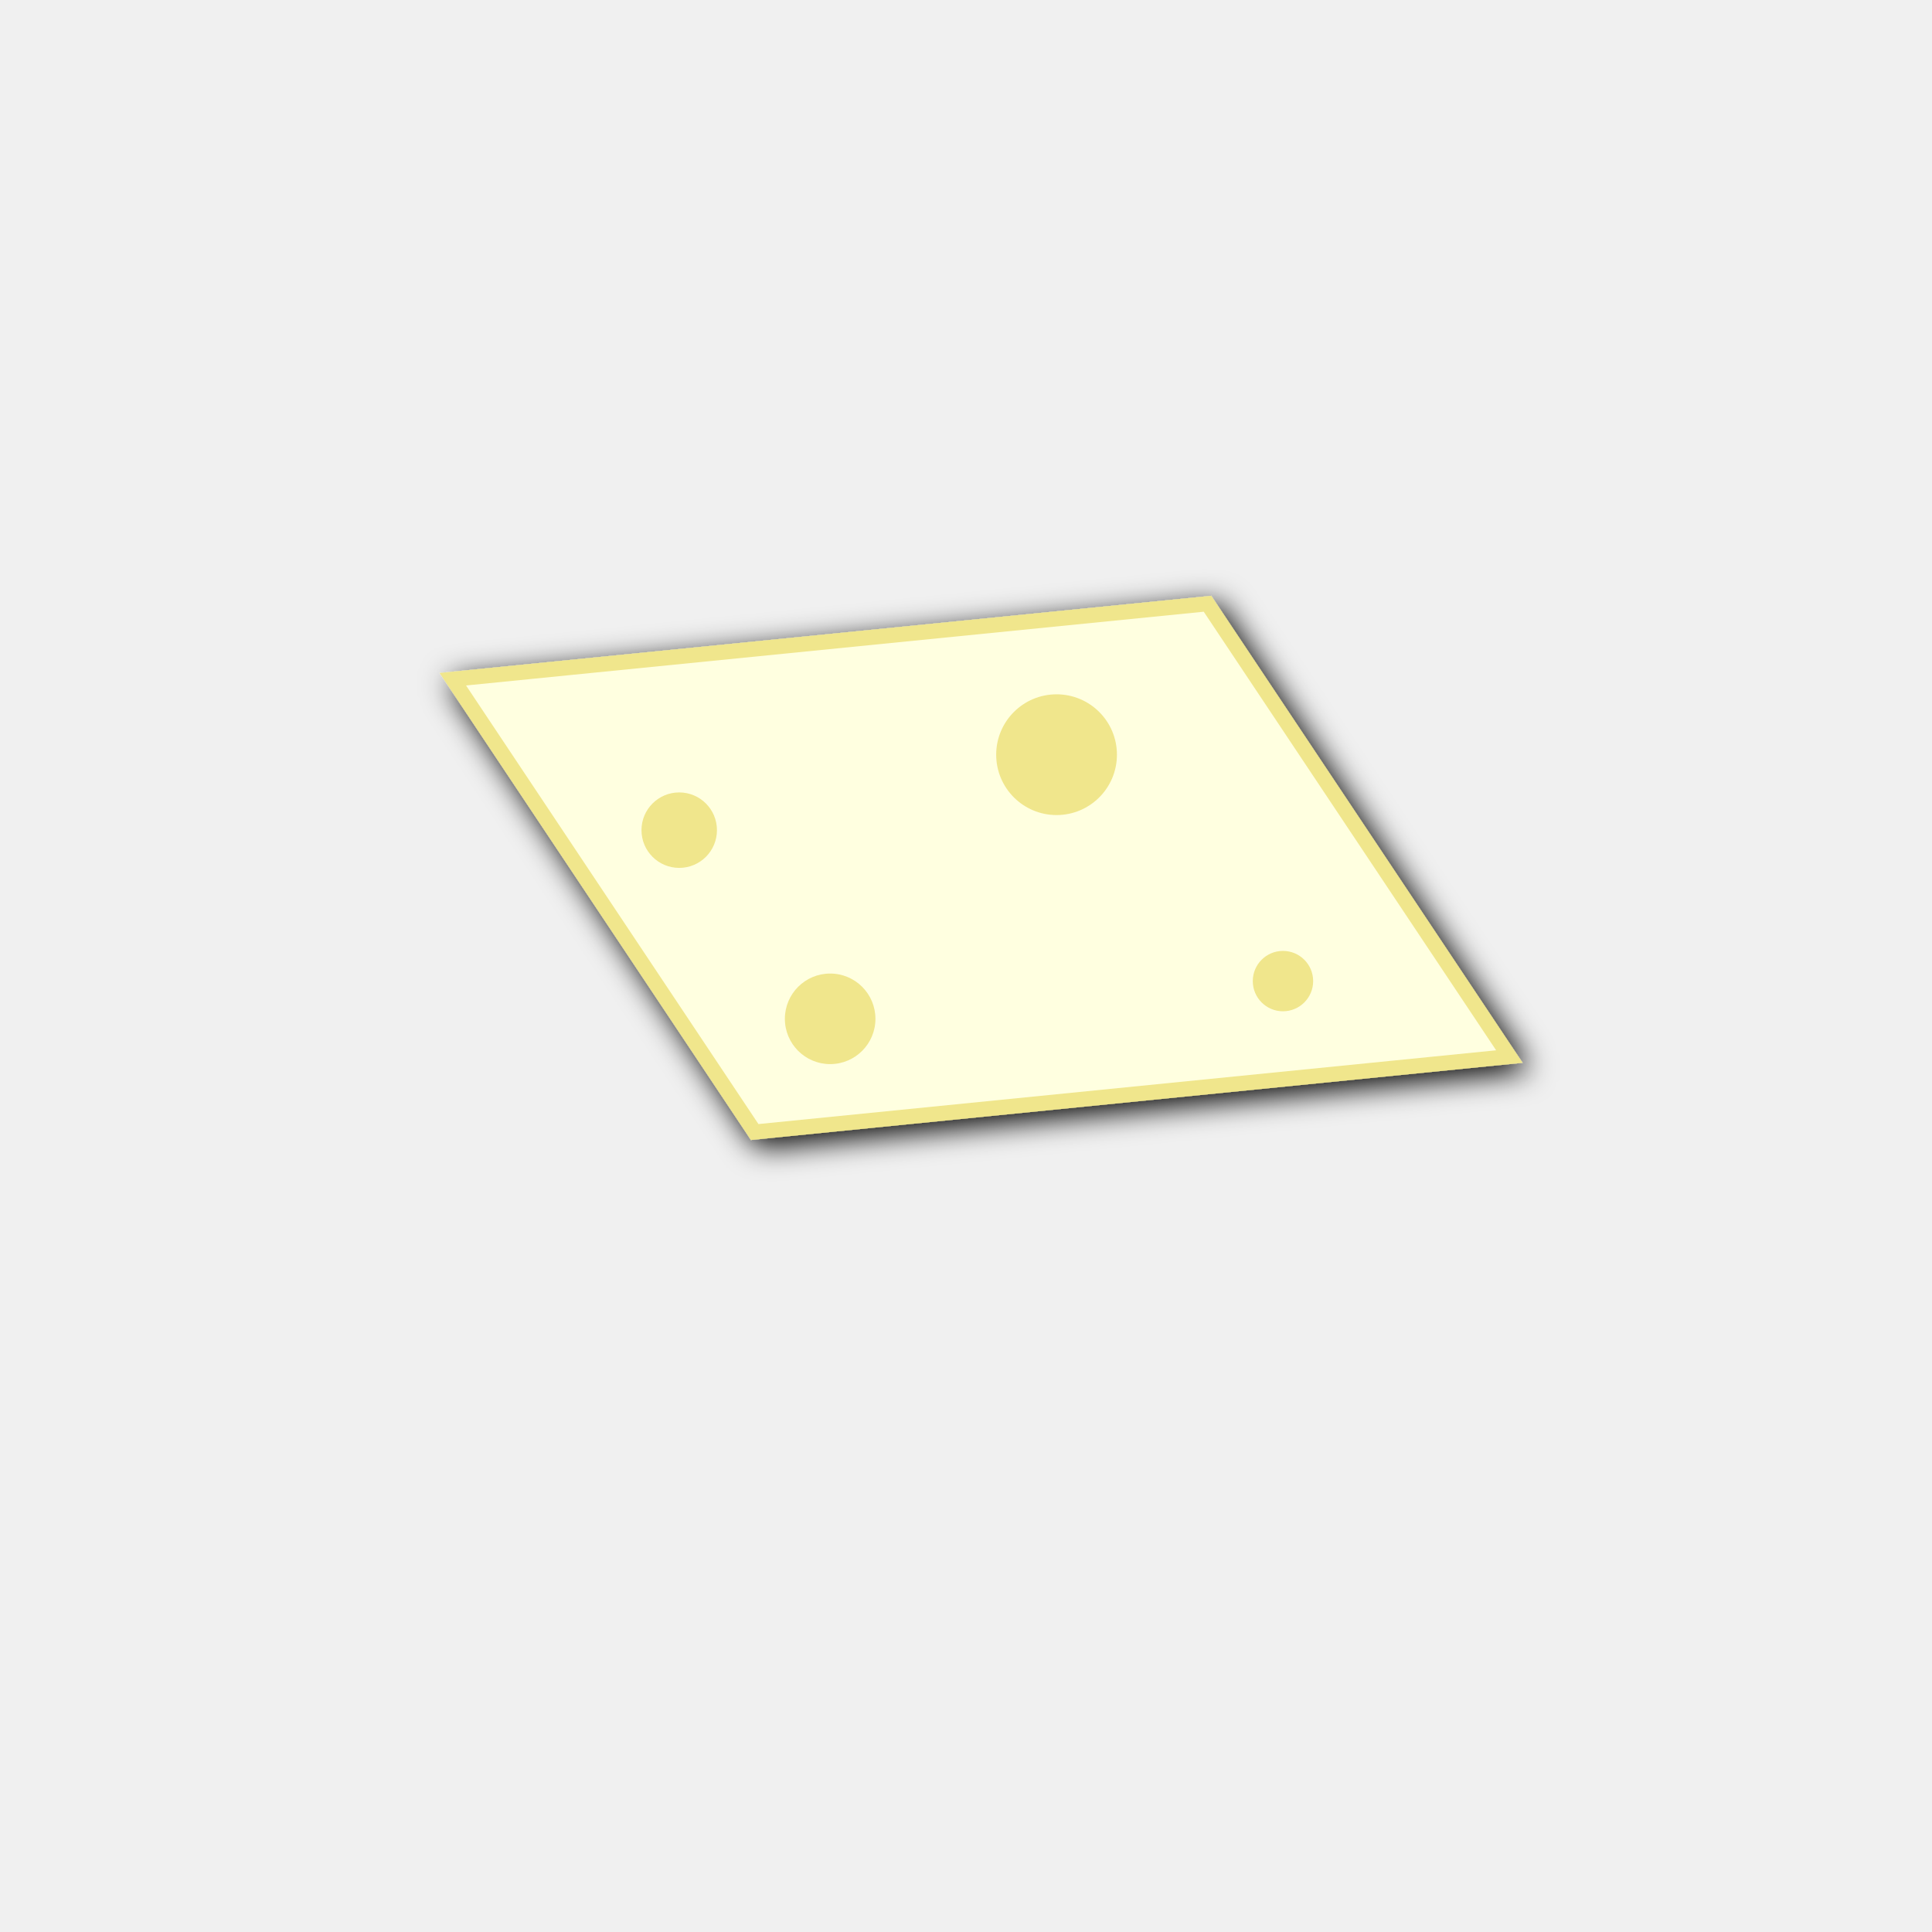
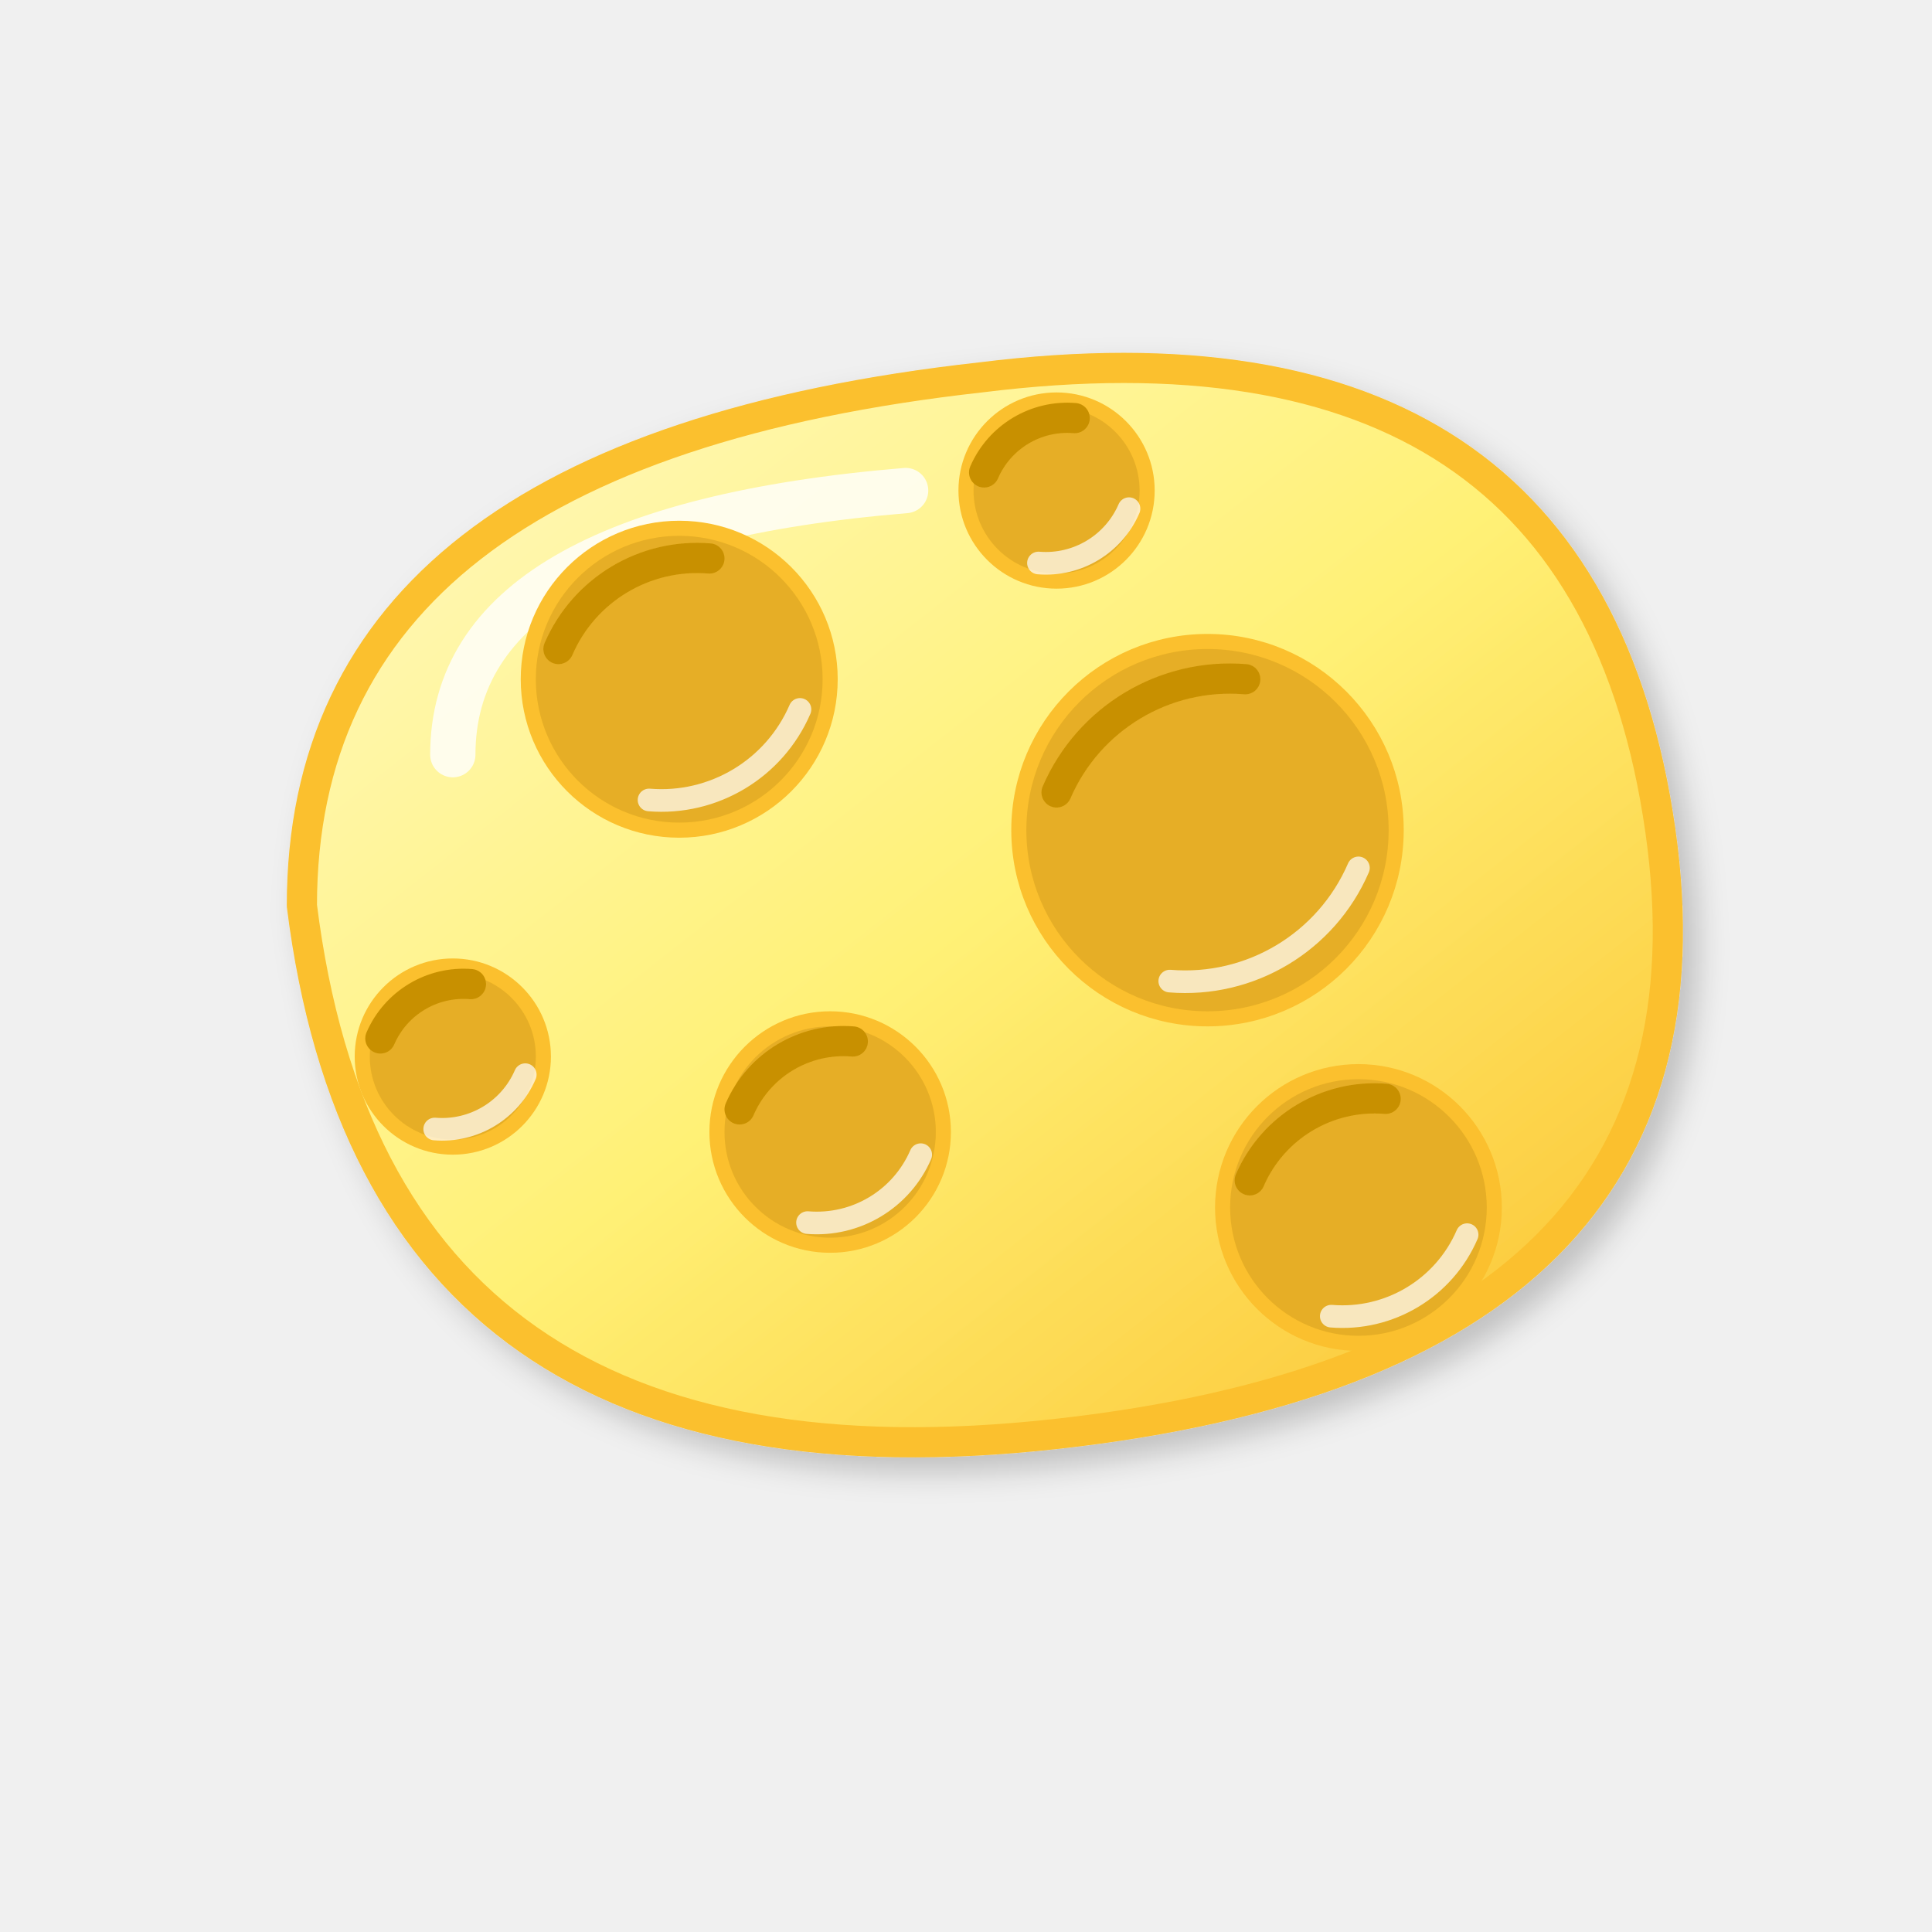
- <svg xmlns="http://www.w3.org/2000/svg" width="256" height="256" viewBox="0 0 256 256">
-   <defs>
-     <filter id="shadow" x="-20%" y="-20%" width="140%" height="140%">
-       <feGaussianBlur in="SourceAlpha" stdDeviation="2" />
-       <feOffset dx="1" dy="1" result="offsetblur" />
-       <feComponentTransfer>
-         <feFuncA type="linear" slope="0.3" />
-       </feComponentTransfer>
-       <feMerge>
-         <feMergeNode in="offsetblur" />
-         <feMergeNode in="SourceGraphic" />
-       </feMerge>
-     </filter>
-   </defs>
-   <g filter="url(#shadow)">
-     <path d="M60,90 L160,80 L200,140 L100,150 Z" fill="#FFFFE0" stroke="#F0E68C" stroke-width="2" />
-     <circle cx="90" cy="110" r="5" fill="#F0E68C" />
-     <circle cx="140" cy="100" r="8" fill="#F0E68C" />
-     <circle cx="170" cy="130" r="4" fill="#F0E68C" />
-     <circle cx="110" cy="135" r="6" fill="#F0E68C" />
-   </g>
- </svg>
+ <svg xmlns="http://www.w3.org/2000/svg" width="256" height="256" viewBox="0 0 256 256">\n  <defs>\n    <filter id="shadow" x="-20%" y="-20%" width="140%" height="140%">\n      <feDropShadow dx="2" dy="2" stdDeviation="2" flood-color="#000" flood-opacity="0.2" />\n    </filter>\n<linearGradient id="sw-grad" x1="0%" y1="0%" x2="100%" y2="100%">\n  <stop offset="0%" stop-color="#FFF9C4" />\n  <stop offset="50%" stop-color="#FFF176" />\n  <stop offset="100%" stop-color="#FBC02D" />\n</linearGradient>\n<radialGradient id="hole-shadow" cx="50%" cy="50%" r="50%">\n  <stop offset="70%" stop-color="#000" stop-opacity="0.3" />\n  <stop offset="100%" stop-color="#000" stop-opacity="0" />\n</radialGradient>\n  </defs>\n  <g filter="url(#shadow)">\n<path d="M 40 120 Q 40 60 130 50 Q 210 40 220 110 Q 230 180 140 190 Q 50 200 40 120 Z" fill="url(#sw-grad)" stroke="#FBC02D" stroke-width="4" stroke-linejoin="round" />\n<path d="M 60 100 Q 60 70 120 65" fill="none" stroke="#FFF" stroke-width="6" stroke-linecap="round" opacity="0.8" />\n<circle cx="90" cy="90" r="20" fill="#E6AE25" stroke="#FBC02D" stroke-width="2" />\n<path d="M 74 86 A 20 20 0 0 1 94 74" fill="none" stroke="#C89000" stroke-width="4" stroke-linecap="round" />\n<path d="M 106 94 A 20 20 0 0 1 86 106" fill="none" stroke="#FFF" stroke-width="3" stroke-linecap="round" opacity="0.7" />\n<circle cx="160" cy="110" r="25" fill="#E6AE25" stroke="#FBC02D" stroke-width="2" />\n<path d="M 140 105 A 25 25 0 0 1 165 90" fill="none" stroke="#C89000" stroke-width="4" stroke-linecap="round" />\n<path d="M 180 115 A 25 25 0 0 1 155 130" fill="none" stroke="#FFF" stroke-width="3" stroke-linecap="round" opacity="0.7" />\n<circle cx="110" cy="150" r="15" fill="#E6AE25" stroke="#FBC02D" stroke-width="2" />\n<path d="M 98 147 A 15 15 0 0 1 113 138" fill="none" stroke="#C89000" stroke-width="4" stroke-linecap="round" />\n<path d="M 122 153 A 15 15 0 0 1 107 162" fill="none" stroke="#FFF" stroke-width="3" stroke-linecap="round" opacity="0.7" />\n<circle cx="60" cy="140" r="12" fill="#E6AE25" stroke="#FBC02D" stroke-width="2" />\n<path d="M 50.4 137.6 A 12 12 0 0 1 62.4 130.4" fill="none" stroke="#C89000" stroke-width="4" stroke-linecap="round" />\n<path d="M 69.6 142.4 A 12 12 0 0 1 57.6 149.6" fill="none" stroke="#FFF" stroke-width="3" stroke-linecap="round" opacity="0.7" />\n<circle cx="180" cy="160" r="18" fill="#E6AE25" stroke="#FBC02D" stroke-width="2" />\n<path d="M 165.6 156.4 A 18 18 0 0 1 183.6 145.6" fill="none" stroke="#C89000" stroke-width="4" stroke-linecap="round" />\n<path d="M 194.4 163.6 A 18 18 0 0 1 176.4 174.4" fill="none" stroke="#FFF" stroke-width="3" stroke-linecap="round" opacity="0.7" />\n<circle cx="140" cy="65" r="12" fill="#E6AE25" stroke="#FBC02D" stroke-width="2" />\n<path d="M 130.4 62.6 A 12 12 0 0 1 142.4 55.4" fill="none" stroke="#C89000" stroke-width="4" stroke-linecap="round" />\n<path d="M 149.6 67.4 A 12 12 0 0 1 137.6 74.6" fill="none" stroke="#FFF" stroke-width="3" stroke-linecap="round" opacity="0.7" />\n  </g>\n</svg>
